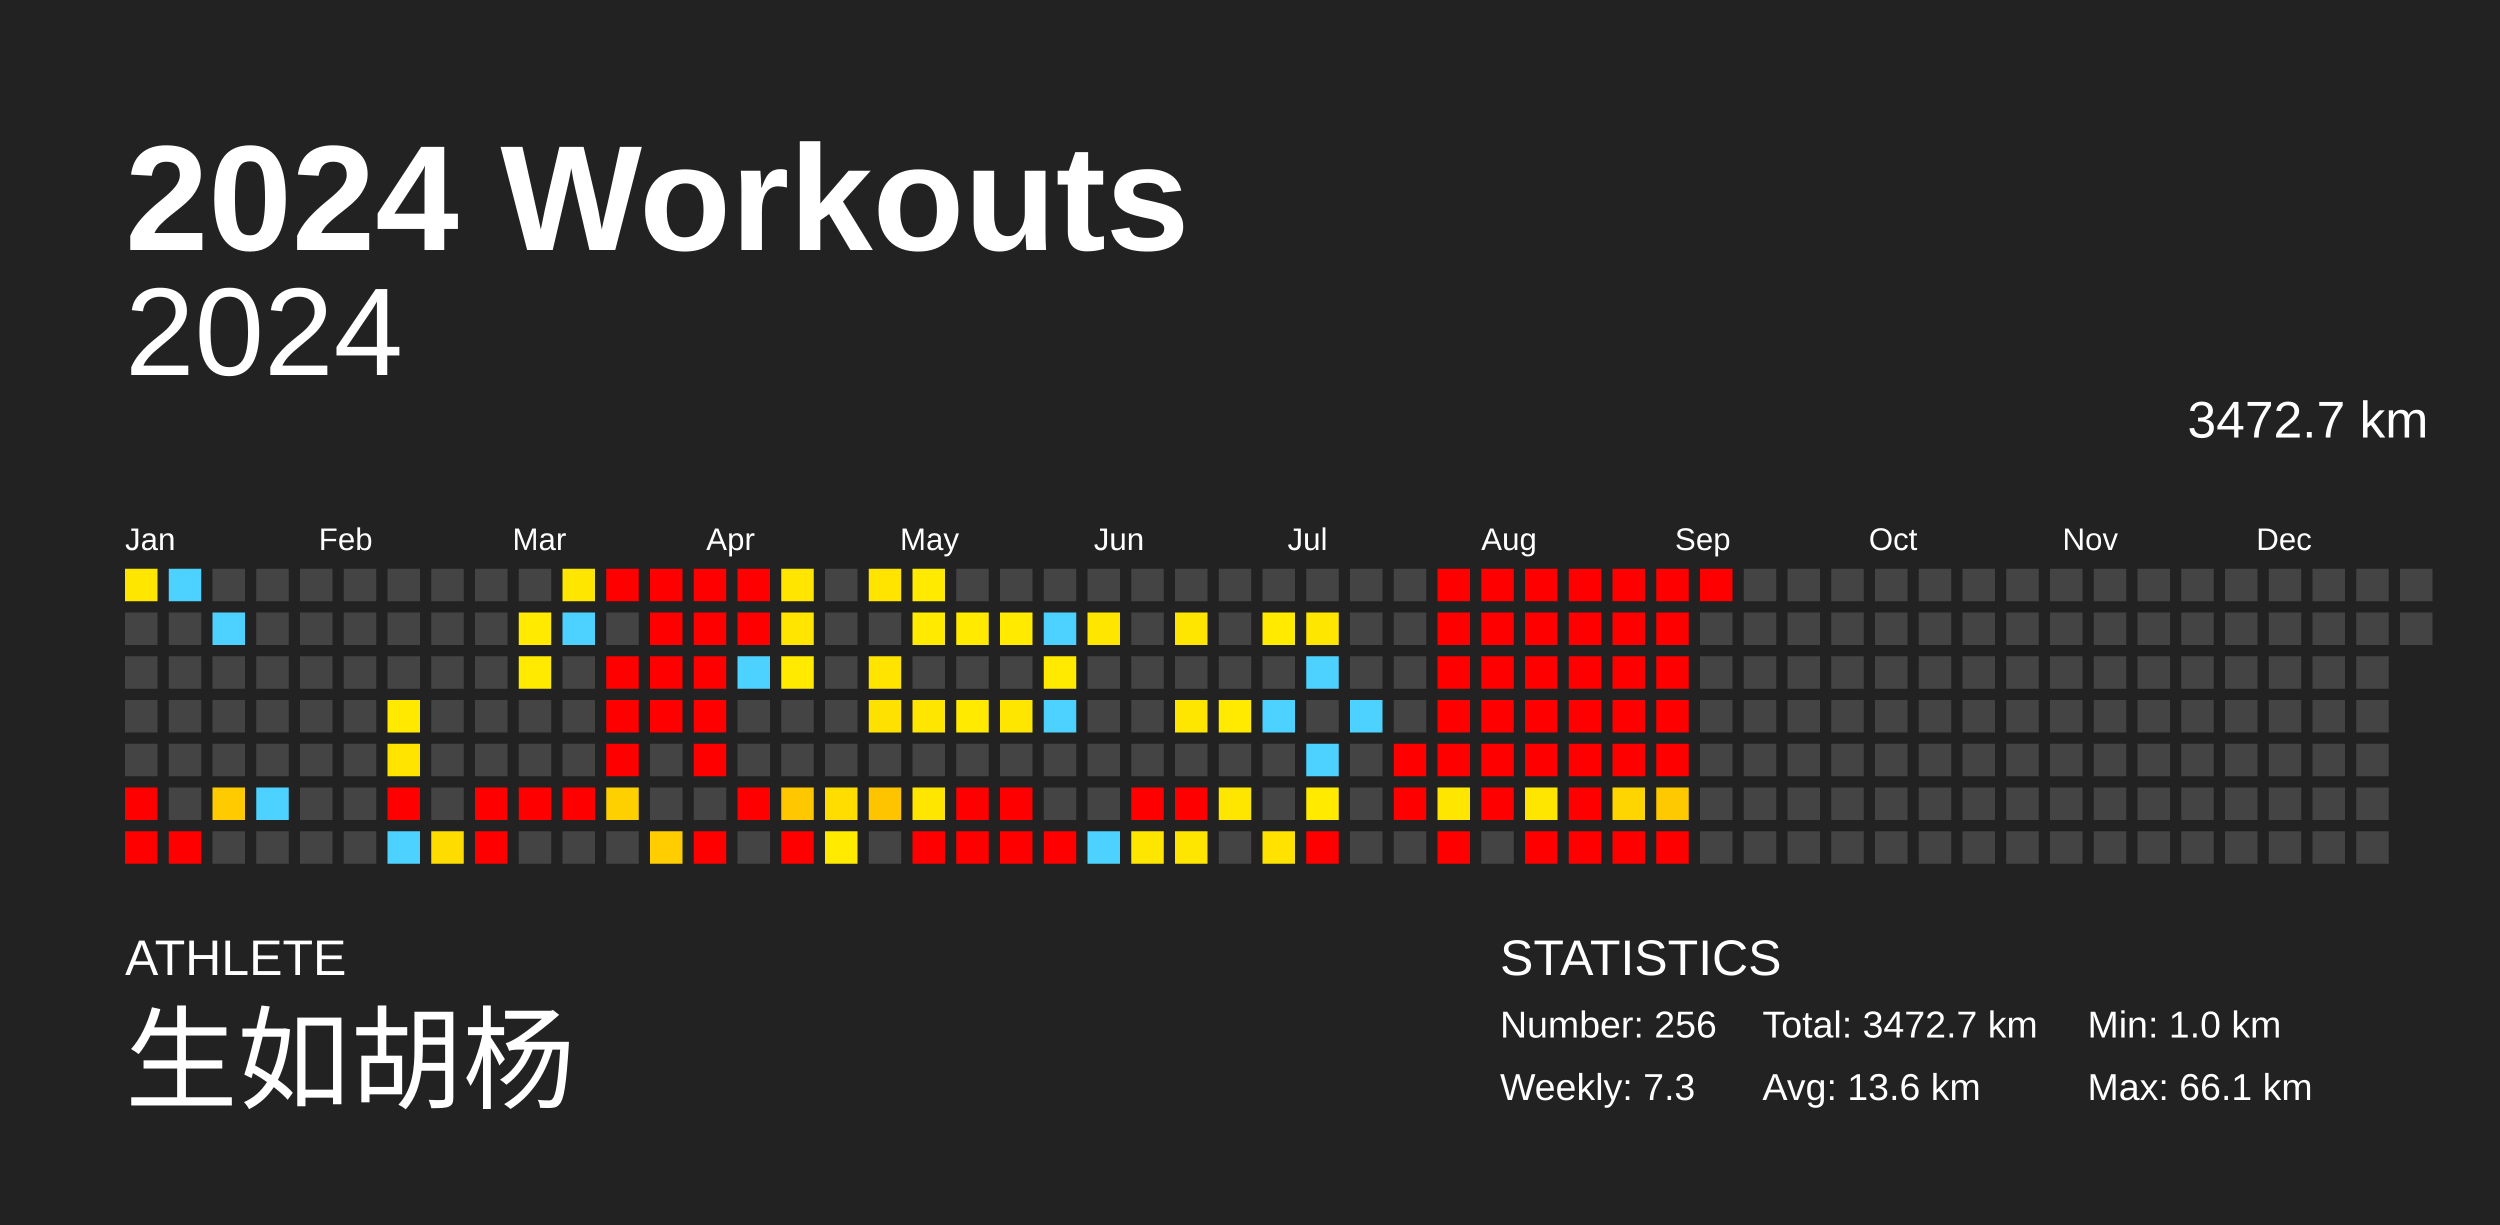
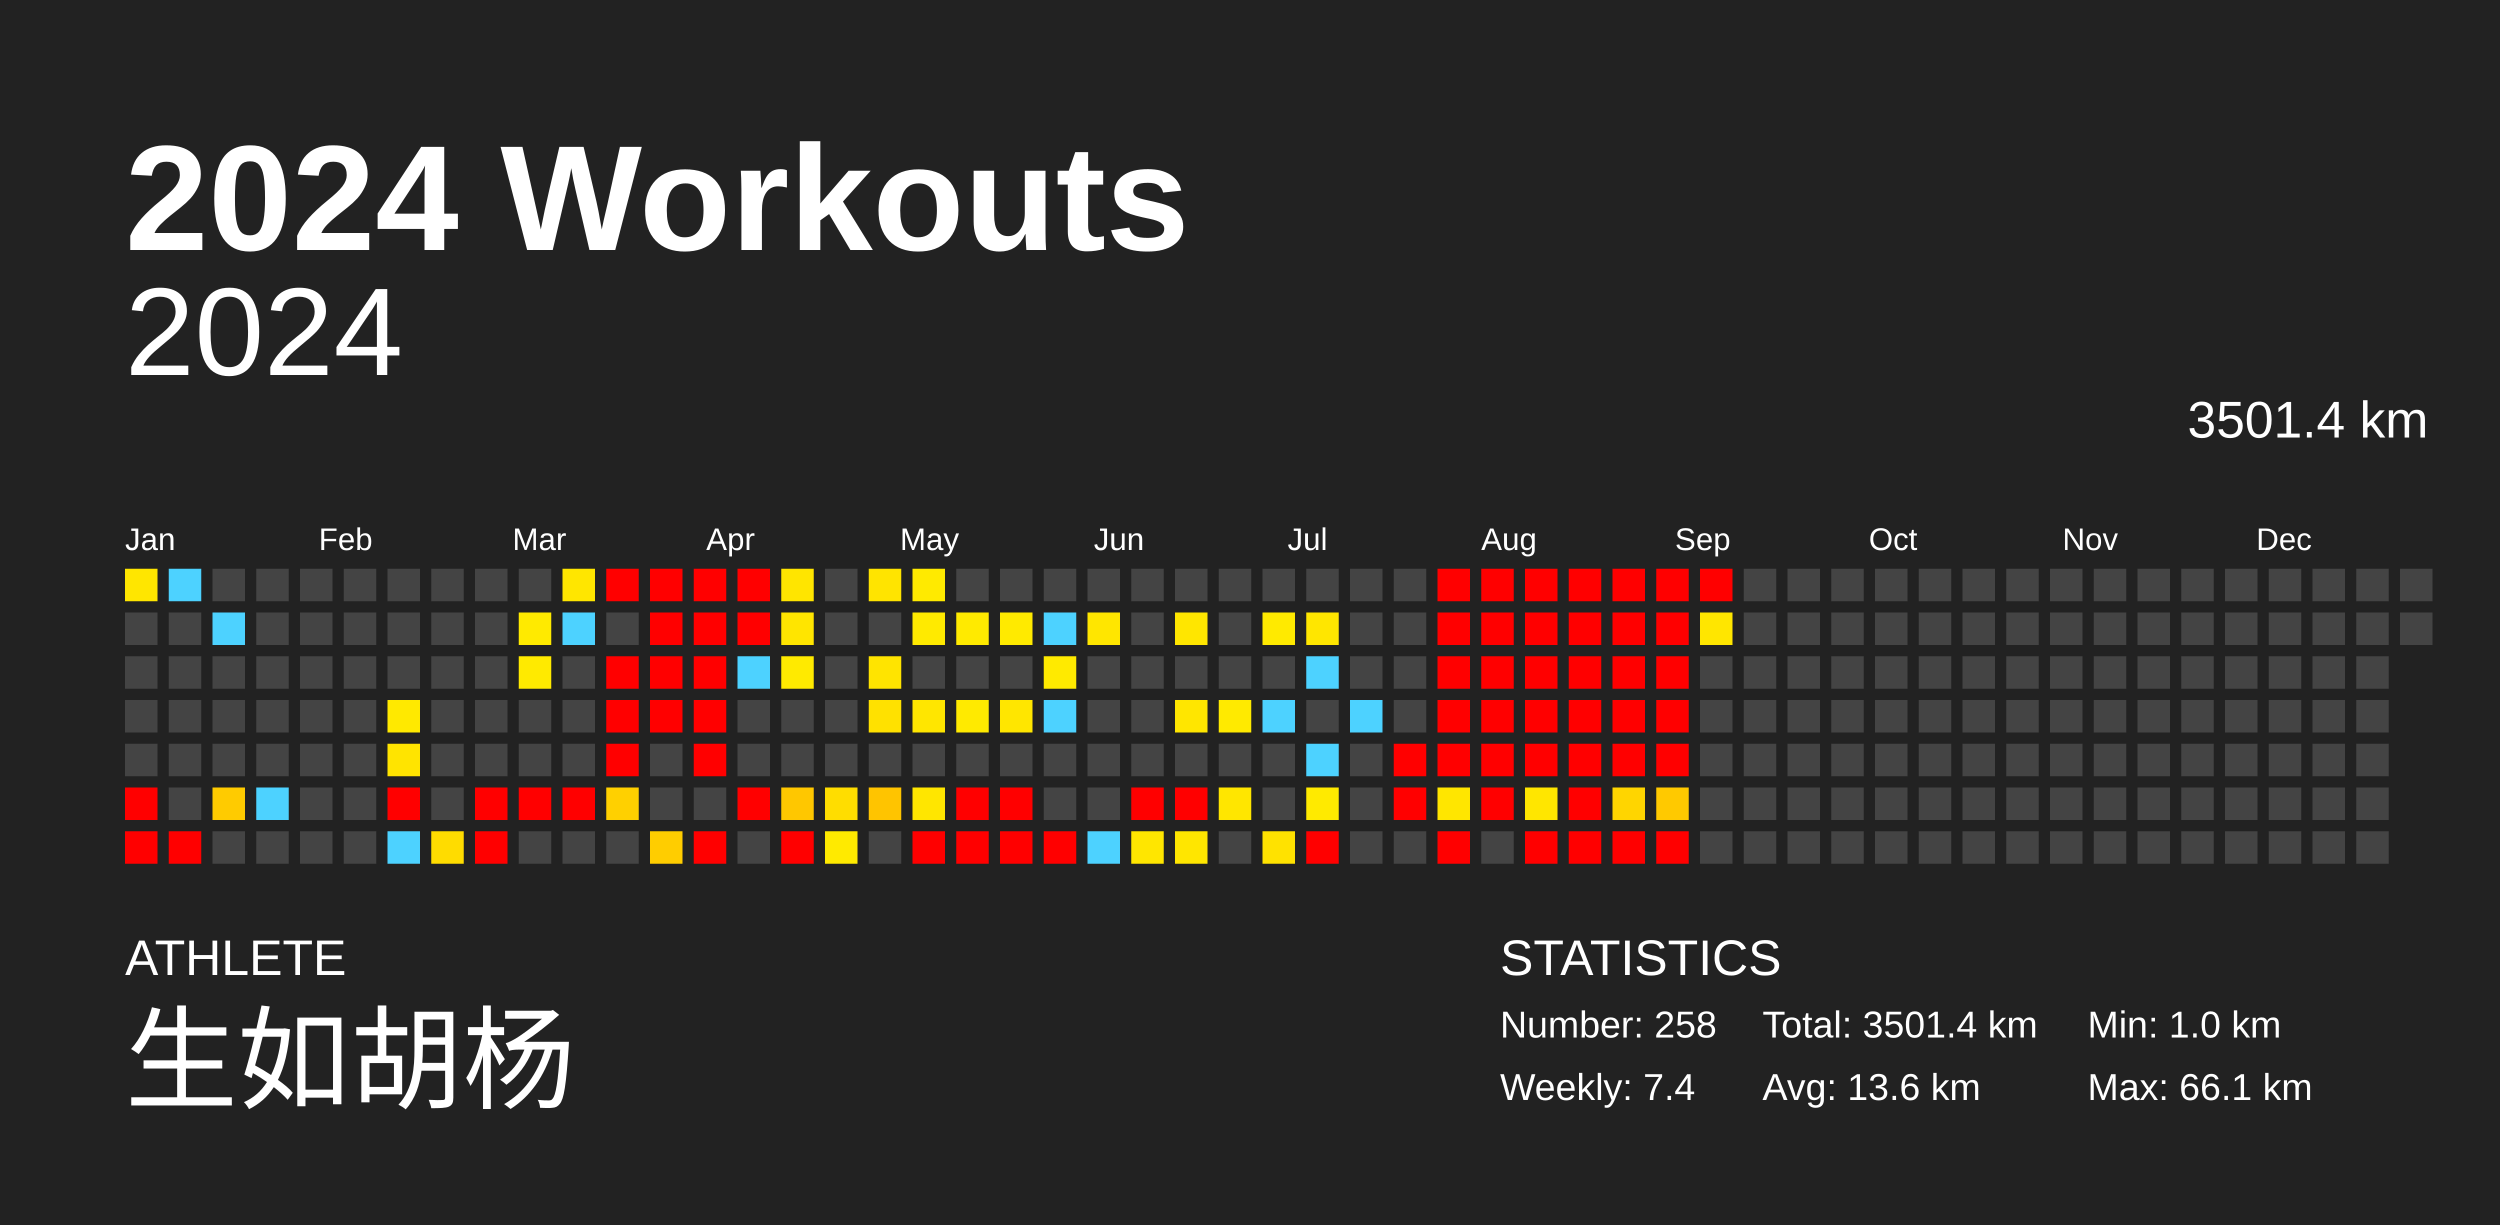
<svg xmlns="http://www.w3.org/2000/svg" baseProfile="full" height="98mm" version="1.1" viewBox="0,0,200,98" width="200mm">
  <defs />
  <rect fill="#222222" height="98" width="200" x="0" y="0" />
  <text fill="#FFFFFF" style="font-size:12px; font-family:Arial; font-weight:bold;" x="10" y="20">2024 Workouts</text>
  <text fill="#FFFFFF" style="font-size:4px; font-family:Arial" x="10" y="78">ATHLETE</text>
  <text fill="#FFFFFF" style="font-size:9px; font-family:Arial" x="10" y="88">生如胡杨</text>
  <text fill="#FFFFFF" style="font-size:4px; font-family:Arial" x="120" y="78">STATISTICS</text>
-   <text fill="#FFFFFF" style="font-size:3px; font-family:Arial" x="120" y="83">Number: 256</text>
-   <text fill="#FFFFFF" style="font-size:3px; font-family:Arial" x="120" y="88">Weekly: 7.3</text>
-   <text fill="#FFFFFF" style="font-size:3px; font-family:Arial" x="141" y="83">Total: 3472.7 km</text>
+   <text fill="#FFFFFF" style="font-size:3px; font-family:Arial" x="120" y="83">Number: 258</text>
+   <text fill="#FFFFFF" style="font-size:3px; font-family:Arial" x="120" y="88">Weekly: 7.4</text>
+   <text fill="#FFFFFF" style="font-size:3px; font-family:Arial" x="141" y="83">Total: 3501.4 km</text>
  <text fill="#FFFFFF" style="font-size:3px; font-family:Arial" x="141" y="88">Avg: 13.6 km</text>
  <text fill="#FFFFFF" style="font-size:3px; font-family:Arial" x="167" y="83">Min: 1.0 km</text>
  <text fill="#FFFFFF" style="font-size:3px; font-family:Arial" x="167" y="88">Max: 66.1 km</text>
  <text alignment-baseline="hanging" fill="#FFFFFF" style="font-size:10.0px; font-family:Arial;" x="10" y="30">2024</text>
-   <text alignment-baseline="hanging" fill="#FFFFFF" style="font-size:4.125px; font-family:Arial;" x="175" y="35">3472.7 km</text>
+   <text alignment-baseline="hanging" fill="#FFFFFF" style="font-size:4.125px; font-family:Arial;" x="175" y="35">3501.4 km</text>
  <text fill="#FFFFFF" style="font-size:2.5px; font-family:Arial" x="10.0" y="44">Jan</text>
  <text fill="#FFFFFF" style="font-size:2.5px; font-family:Arial" x="25.5" y="44">Feb</text>
  <text fill="#FFFFFF" style="font-size:2.5px; font-family:Arial" x="41.0" y="44">Mar</text>
  <text fill="#FFFFFF" style="font-size:2.5px; font-family:Arial" x="56.5" y="44">Apr</text>
  <text fill="#FFFFFF" style="font-size:2.5px; font-family:Arial" x="72.0" y="44">May</text>
  <text fill="#FFFFFF" style="font-size:2.5px; font-family:Arial" x="87.5" y="44">Jun</text>
  <text fill="#FFFFFF" style="font-size:2.5px; font-family:Arial" x="103.0" y="44">Jul</text>
  <text fill="#FFFFFF" style="font-size:2.5px; font-family:Arial" x="118.5" y="44">Aug</text>
  <text fill="#FFFFFF" style="font-size:2.5px; font-family:Arial" x="134.0" y="44">Sep</text>
  <text fill="#FFFFFF" style="font-size:2.5px; font-family:Arial" x="149.5" y="44">Oct</text>
  <text fill="#FFFFFF" style="font-size:2.5px; font-family:Arial" x="165.0" y="44">Nov</text>
  <text fill="#FFFFFF" style="font-size:2.5px; font-family:Arial" x="180.5" y="44">Dec</text>
  <rect fill="#ffe600" height="2.6" width="2.6" x="10.0" y="45.5" />
  <rect fill="#444444" height="2.6" width="2.6" x="10.0" y="49.0" />
  <rect fill="#444444" height="2.6" width="2.6" x="10.0" y="52.5" />
  <rect fill="#444444" height="2.6" width="2.6" x="10.0" y="56.0" />
  <rect fill="#444444" height="2.6" width="2.6" x="10.0" y="59.5" />
  <rect fill="red" height="2.6" width="2.6" x="10.0" y="63.0" />
  <rect fill="red" height="2.6" width="2.6" x="10.0" y="66.5" />
  <rect fill="#4dd2ff" height="2.6" width="2.6" x="13.5" y="45.5" />
  <rect fill="#444444" height="2.6" width="2.6" x="13.5" y="49.0" />
  <rect fill="#444444" height="2.6" width="2.6" x="13.5" y="52.5" />
  <rect fill="#444444" height="2.6" width="2.6" x="13.5" y="56.0" />
  <rect fill="#444444" height="2.6" width="2.6" x="13.5" y="59.5" />
  <rect fill="#444444" height="2.6" width="2.6" x="13.5" y="63.0" />
  <rect fill="red" height="2.6" width="2.6" x="13.5" y="66.5" />
  <rect fill="#444444" height="2.6" width="2.6" x="17.0" y="45.5" />
  <rect fill="#4dd2ff" height="2.6" width="2.6" x="17.0" y="49.0" />
  <rect fill="#444444" height="2.6" width="2.6" x="17.0" y="52.5" />
  <rect fill="#444444" height="2.6" width="2.6" x="17.0" y="56.0" />
  <rect fill="#444444" height="2.6" width="2.6" x="17.0" y="59.5" />
  <rect fill="#ffcb00" height="2.6" width="2.6" x="17.0" y="63.0" />
  <rect fill="#444444" height="2.6" width="2.6" x="17.0" y="66.5" />
  <rect fill="#444444" height="2.6" width="2.6" x="20.5" y="45.5" />
  <rect fill="#444444" height="2.6" width="2.6" x="20.5" y="49.0" />
  <rect fill="#444444" height="2.6" width="2.6" x="20.5" y="52.5" />
  <rect fill="#444444" height="2.6" width="2.6" x="20.5" y="56.0" />
  <rect fill="#444444" height="2.6" width="2.6" x="20.5" y="59.5" />
  <rect fill="#4dd2ff" height="2.6" width="2.6" x="20.5" y="63.0" />
  <rect fill="#444444" height="2.6" width="2.6" x="20.5" y="66.5" />
  <rect fill="#444444" height="2.6" width="2.6" x="24.0" y="45.5" />
  <rect fill="#444444" height="2.6" width="2.6" x="24.0" y="49.0" />
  <rect fill="#444444" height="2.6" width="2.6" x="24.0" y="52.5" />
  <rect fill="#444444" height="2.6" width="2.6" x="24.0" y="56.0" />
  <rect fill="#444444" height="2.6" width="2.6" x="24.0" y="59.5" />
  <rect fill="#444444" height="2.6" width="2.6" x="24.0" y="63.0" />
  <rect fill="#444444" height="2.6" width="2.6" x="24.0" y="66.5" />
  <rect fill="#444444" height="2.6" width="2.6" x="27.5" y="45.5" />
  <rect fill="#444444" height="2.6" width="2.6" x="27.5" y="49.0" />
  <rect fill="#444444" height="2.6" width="2.6" x="27.5" y="52.5" />
  <rect fill="#444444" height="2.6" width="2.6" x="27.5" y="56.0" />
  <rect fill="#444444" height="2.6" width="2.6" x="27.5" y="59.5" />
  <rect fill="#444444" height="2.6" width="2.6" x="27.5" y="63.0" />
  <rect fill="#444444" height="2.6" width="2.6" x="27.5" y="66.5" />
  <rect fill="#444444" height="2.6" width="2.6" x="31.0" y="45.5" />
  <rect fill="#444444" height="2.6" width="2.6" x="31.0" y="49.0" />
  <rect fill="#444444" height="2.6" width="2.6" x="31.0" y="52.5" />
  <rect fill="#ffe900" height="2.6" width="2.6" x="31.0" y="56.0" />
  <rect fill="#ffe400" height="2.6" width="2.6" x="31.0" y="59.5" />
  <rect fill="red" height="2.6" width="2.6" x="31.0" y="63.0" />
  <rect fill="#4dd2ff" height="2.6" width="2.6" x="31.0" y="66.5" />
  <rect fill="#444444" height="2.6" width="2.6" x="34.5" y="45.5" />
  <rect fill="#444444" height="2.6" width="2.6" x="34.5" y="49.0" />
  <rect fill="#444444" height="2.6" width="2.6" x="34.5" y="52.5" />
  <rect fill="#444444" height="2.6" width="2.6" x="34.5" y="56.0" />
  <rect fill="#444444" height="2.6" width="2.6" x="34.5" y="59.5" />
  <rect fill="#444444" height="2.6" width="2.6" x="34.5" y="63.0" />
  <rect fill="#ffdc00" height="2.6" width="2.6" x="34.5" y="66.5" />
  <rect fill="#444444" height="2.6" width="2.6" x="38.0" y="45.5" />
  <rect fill="#444444" height="2.6" width="2.6" x="38.0" y="49.0" />
  <rect fill="#444444" height="2.6" width="2.6" x="38.0" y="52.5" />
  <rect fill="#444444" height="2.6" width="2.6" x="38.0" y="56.0" />
  <rect fill="#444444" height="2.6" width="2.6" x="38.0" y="59.5" />
  <rect fill="red" height="2.6" width="2.6" x="38.0" y="63.0" />
  <rect fill="red" height="2.6" width="2.6" x="38.0" y="66.5" />
  <rect fill="#444444" height="2.6" width="2.6" x="41.5" y="45.5" />
  <rect fill="#ffea00" height="2.6" width="2.6" x="41.5" y="49.0" />
  <rect fill="#ffea00" height="2.6" width="2.6" x="41.5" y="52.5" />
  <rect fill="#444444" height="2.6" width="2.6" x="41.5" y="56.0" />
  <rect fill="#444444" height="2.6" width="2.6" x="41.5" y="59.5" />
  <rect fill="red" height="2.6" width="2.6" x="41.5" y="63.0" />
  <rect fill="#444444" height="2.6" width="2.6" x="41.5" y="66.5" />
  <rect fill="#ffe600" height="2.6" width="2.6" x="45.0" y="45.5" />
  <rect fill="#4dd2ff" height="2.6" width="2.6" x="45.0" y="49.0" />
  <rect fill="#444444" height="2.6" width="2.6" x="45.0" y="52.5" />
  <rect fill="#444444" height="2.6" width="2.6" x="45.0" y="56.0" />
  <rect fill="#444444" height="2.6" width="2.6" x="45.0" y="59.5" />
  <rect fill="red" height="2.6" width="2.6" x="45.0" y="63.0" />
  <rect fill="#444444" height="2.6" width="2.6" x="45.0" y="66.5" />
  <rect fill="red" height="2.6" width="2.6" x="48.5" y="45.5" />
  <rect fill="#444444" height="2.6" width="2.6" x="48.5" y="49.0" />
  <rect fill="red" height="2.6" width="2.6" x="48.5" y="52.5" />
  <rect fill="red" height="2.6" width="2.6" x="48.5" y="56.0" />
  <rect fill="red" height="2.6" width="2.6" x="48.5" y="59.5" />
  <rect fill="#ffd000" height="2.6" width="2.6" x="48.5" y="63.0" />
  <rect fill="#444444" height="2.6" width="2.6" x="48.5" y="66.5" />
  <rect fill="red" height="2.6" width="2.6" x="52.0" y="45.5" />
  <rect fill="red" height="2.6" width="2.6" x="52.0" y="49.0" />
  <rect fill="red" height="2.6" width="2.6" x="52.0" y="52.5" />
  <rect fill="red" height="2.6" width="2.6" x="52.0" y="56.0" />
  <rect fill="#444444" height="2.6" width="2.6" x="52.0" y="59.5" />
  <rect fill="#444444" height="2.6" width="2.6" x="52.0" y="63.0" />
  <rect fill="#ffcd00" height="2.6" width="2.6" x="52.0" y="66.5" />
  <rect fill="red" height="2.6" width="2.6" x="55.5" y="45.5" />
  <rect fill="red" height="2.6" width="2.6" x="55.5" y="49.0" />
  <rect fill="red" height="2.6" width="2.6" x="55.5" y="52.5" />
  <rect fill="red" height="2.6" width="2.6" x="55.5" y="56.0" />
  <rect fill="red" height="2.6" width="2.6" x="55.5" y="59.5" />
  <rect fill="#444444" height="2.6" width="2.6" x="55.5" y="63.0" />
  <rect fill="red" height="2.6" width="2.6" x="55.5" y="66.5" />
  <rect fill="red" height="2.6" width="2.6" x="59.0" y="45.5" />
  <rect fill="red" height="2.6" width="2.6" x="59.0" y="49.0" />
  <rect fill="#4dd2ff" height="2.6" width="2.6" x="59.0" y="52.5" />
  <rect fill="#444444" height="2.6" width="2.6" x="59.0" y="56.0" />
  <rect fill="#444444" height="2.6" width="2.6" x="59.0" y="59.5" />
  <rect fill="red" height="2.6" width="2.6" x="59.0" y="63.0" />
  <rect fill="#444444" height="2.6" width="2.6" x="59.0" y="66.5" />
  <rect fill="#ffe500" height="2.6" width="2.6" x="62.5" y="45.5" />
  <rect fill="#ffe500" height="2.6" width="2.6" x="62.5" y="49.0" />
  <rect fill="#ffea00" height="2.6" width="2.6" x="62.5" y="52.5" />
  <rect fill="#444444" height="2.6" width="2.6" x="62.5" y="56.0" />
  <rect fill="#444444" height="2.6" width="2.6" x="62.5" y="59.5" />
  <rect fill="#ffc700" height="2.6" width="2.6" x="62.5" y="63.0" />
  <rect fill="red" height="2.6" width="2.6" x="62.5" y="66.5" />
  <rect fill="#444444" height="2.6" width="2.6" x="66.0" y="45.5" />
  <rect fill="#444444" height="2.6" width="2.6" x="66.0" y="49.0" />
  <rect fill="#444444" height="2.6" width="2.6" x="66.0" y="52.5" />
  <rect fill="#444444" height="2.6" width="2.6" x="66.0" y="56.0" />
  <rect fill="#444444" height="2.6" width="2.6" x="66.0" y="59.5" />
  <rect fill="#ffdd00" height="2.6" width="2.6" x="66.0" y="63.0" />
  <rect fill="#ffea00" height="2.6" width="2.6" x="66.0" y="66.5" />
  <rect fill="#ffe400" height="2.6" width="2.6" x="69.5" y="45.5" />
  <rect fill="#444444" height="2.6" width="2.6" x="69.5" y="49.0" />
  <rect fill="#ffe400" height="2.6" width="2.6" x="69.5" y="52.5" />
  <rect fill="#ffe100" height="2.6" width="2.6" x="69.5" y="56.0" />
  <rect fill="#444444" height="2.6" width="2.6" x="69.5" y="59.5" />
  <rect fill="#ffc400" height="2.6" width="2.6" x="69.5" y="63.0" />
  <rect fill="#444444" height="2.6" width="2.6" x="69.5" y="66.5" />
  <rect fill="#ffea00" height="2.6" width="2.6" x="73.0" y="45.5" />
  <rect fill="#ffea00" height="2.6" width="2.6" x="73.0" y="49.0" />
  <rect fill="#444444" height="2.6" width="2.6" x="73.0" y="52.5" />
  <rect fill="#ffe600" height="2.6" width="2.6" x="73.0" y="56.0" />
  <rect fill="#444444" height="2.6" width="2.6" x="73.0" y="59.5" />
  <rect fill="#ffe600" height="2.6" width="2.6" x="73.0" y="63.0" />
  <rect fill="red" height="2.6" width="2.6" x="73.0" y="66.5" />
  <rect fill="#444444" height="2.6" width="2.6" x="76.5" y="45.5" />
  <rect fill="#ffea00" height="2.6" width="2.6" x="76.5" y="49.0" />
  <rect fill="#444444" height="2.6" width="2.6" x="76.5" y="52.5" />
  <rect fill="#ffea00" height="2.6" width="2.6" x="76.5" y="56.0" />
  <rect fill="#444444" height="2.6" width="2.6" x="76.5" y="59.5" />
  <rect fill="red" height="2.6" width="2.6" x="76.5" y="63.0" />
  <rect fill="red" height="2.6" width="2.6" x="76.5" y="66.5" />
  <rect fill="#444444" height="2.6" width="2.6" x="80.0" y="45.5" />
  <rect fill="#ffea00" height="2.6" width="2.6" x="80.0" y="49.0" />
  <rect fill="#444444" height="2.6" width="2.6" x="80.0" y="52.5" />
  <rect fill="#ffe600" height="2.6" width="2.6" x="80.0" y="56.0" />
  <rect fill="#444444" height="2.6" width="2.6" x="80.0" y="59.5" />
  <rect fill="red" height="2.6" width="2.6" x="80.0" y="63.0" />
  <rect fill="red" height="2.6" width="2.6" x="80.0" y="66.5" />
  <rect fill="#444444" height="2.6" width="2.6" x="83.5" y="45.5" />
  <rect fill="#4dd2ff" height="2.6" width="2.6" x="83.5" y="49.0" />
  <rect fill="#ffea00" height="2.6" width="2.6" x="83.5" y="52.5" />
  <rect fill="#4dd2ff" height="2.6" width="2.6" x="83.5" y="56.0" />
  <rect fill="#444444" height="2.6" width="2.6" x="83.5" y="59.5" />
  <rect fill="#444444" height="2.6" width="2.6" x="83.5" y="63.0" />
  <rect fill="red" height="2.6" width="2.6" x="83.5" y="66.5" />
  <rect fill="#444444" height="2.6" width="2.6" x="87.0" y="45.5" />
  <rect fill="#ffe600" height="2.6" width="2.6" x="87.0" y="49.0" />
  <rect fill="#444444" height="2.6" width="2.6" x="87.0" y="52.5" />
  <rect fill="#444444" height="2.6" width="2.6" x="87.0" y="56.0" />
  <rect fill="#444444" height="2.6" width="2.6" x="87.0" y="59.5" />
  <rect fill="#444444" height="2.6" width="2.6" x="87.0" y="63.0" />
  <rect fill="#4dd2ff" height="2.6" width="2.6" x="87.0" y="66.5" />
  <rect fill="#444444" height="2.6" width="2.6" x="90.5" y="45.5" />
  <rect fill="#444444" height="2.6" width="2.6" x="90.5" y="49.0" />
  <rect fill="#444444" height="2.6" width="2.6" x="90.5" y="52.5" />
  <rect fill="#444444" height="2.6" width="2.6" x="90.5" y="56.0" />
  <rect fill="#444444" height="2.6" width="2.6" x="90.5" y="59.5" />
  <rect fill="red" height="2.6" width="2.6" x="90.5" y="63.0" />
  <rect fill="#ffe600" height="2.6" width="2.6" x="90.5" y="66.5" />
  <rect fill="#444444" height="2.6" width="2.6" x="94.0" y="45.5" />
  <rect fill="#ffe600" height="2.6" width="2.6" x="94.0" y="49.0" />
  <rect fill="#444444" height="2.6" width="2.6" x="94.0" y="52.5" />
  <rect fill="#ffe600" height="2.6" width="2.6" x="94.0" y="56.0" />
  <rect fill="#444444" height="2.6" width="2.6" x="94.0" y="59.5" />
  <rect fill="red" height="2.6" width="2.6" x="94.0" y="63.0" />
  <rect fill="#ffe600" height="2.6" width="2.6" x="94.0" y="66.5" />
  <rect fill="#444444" height="2.6" width="2.6" x="97.5" y="45.5" />
  <rect fill="#444444" height="2.6" width="2.6" x="97.5" y="49.0" />
  <rect fill="#444444" height="2.6" width="2.6" x="97.5" y="52.5" />
  <rect fill="#ffea00" height="2.6" width="2.6" x="97.5" y="56.0" />
  <rect fill="#444444" height="2.6" width="2.6" x="97.5" y="59.5" />
  <rect fill="#ffe600" height="2.6" width="2.6" x="97.5" y="63.0" />
  <rect fill="#444444" height="2.6" width="2.6" x="97.5" y="66.5" />
  <rect fill="#444444" height="2.6" width="2.6" x="101.0" y="45.5" />
  <rect fill="#ffea00" height="2.6" width="2.6" x="101.0" y="49.0" />
  <rect fill="#444444" height="2.6" width="2.6" x="101.0" y="52.5" />
  <rect fill="#4dd2ff" height="2.6" width="2.6" x="101.0" y="56.0" />
  <rect fill="#444444" height="2.6" width="2.6" x="101.0" y="59.5" />
  <rect fill="#444444" height="2.6" width="2.6" x="101.0" y="63.0" />
  <rect fill="#ffe200" height="2.6" width="2.6" x="101.0" y="66.5" />
  <rect fill="#444444" height="2.6" width="2.6" x="104.5" y="45.5" />
  <rect fill="#ffe600" height="2.6" width="2.6" x="104.5" y="49.0" />
  <rect fill="#4dd2ff" height="2.6" width="2.6" x="104.5" y="52.5" />
  <rect fill="#444444" height="2.6" width="2.6" x="104.5" y="56.0" />
  <rect fill="#4dd2ff" height="2.6" width="2.6" x="104.5" y="59.5" />
  <rect fill="#ffea00" height="2.6" width="2.6" x="104.5" y="63.0" />
  <rect fill="red" height="2.6" width="2.6" x="104.5" y="66.5" />
  <rect fill="#444444" height="2.6" width="2.6" x="108.0" y="45.5" />
  <rect fill="#444444" height="2.6" width="2.6" x="108.0" y="49.0" />
  <rect fill="#444444" height="2.6" width="2.6" x="108.0" y="52.5" />
  <rect fill="#4dd2ff" height="2.6" width="2.6" x="108.0" y="56.0" />
  <rect fill="#444444" height="2.6" width="2.6" x="108.0" y="59.5" />
  <rect fill="#444444" height="2.6" width="2.6" x="108.0" y="63.0" />
  <rect fill="#444444" height="2.6" width="2.6" x="108.0" y="66.5" />
  <rect fill="#444444" height="2.6" width="2.6" x="111.5" y="45.5" />
  <rect fill="#444444" height="2.6" width="2.6" x="111.5" y="49.0" />
  <rect fill="#444444" height="2.6" width="2.6" x="111.5" y="52.5" />
  <rect fill="#444444" height="2.6" width="2.6" x="111.5" y="56.0" />
  <rect fill="red" height="2.6" width="2.6" x="111.5" y="59.5" />
  <rect fill="red" height="2.6" width="2.6" x="111.5" y="63.0" />
  <rect fill="#444444" height="2.6" width="2.6" x="111.5" y="66.5" />
  <rect fill="red" height="2.6" width="2.6" x="115.0" y="45.5" />
  <rect fill="red" height="2.6" width="2.6" x="115.0" y="49.0" />
  <rect fill="red" height="2.6" width="2.6" x="115.0" y="52.5" />
  <rect fill="red" height="2.6" width="2.6" x="115.0" y="56.0" />
  <rect fill="red" height="2.6" width="2.6" x="115.0" y="59.5" />
  <rect fill="#ffe600" height="2.6" width="2.6" x="115.0" y="63.0" />
  <rect fill="red" height="2.6" width="2.6" x="115.0" y="66.5" />
  <rect fill="red" height="2.6" width="2.6" x="118.5" y="45.5" />
  <rect fill="red" height="2.6" width="2.6" x="118.5" y="49.0" />
  <rect fill="red" height="2.6" width="2.6" x="118.5" y="52.5" />
  <rect fill="red" height="2.6" width="2.6" x="118.5" y="56.0" />
  <rect fill="red" height="2.6" width="2.6" x="118.5" y="59.5" />
  <rect fill="red" height="2.6" width="2.6" x="118.5" y="63.0" />
  <rect fill="#444444" height="2.6" width="2.6" x="118.5" y="66.5" />
  <rect fill="red" height="2.6" width="2.6" x="122.0" y="45.5" />
  <rect fill="red" height="2.6" width="2.6" x="122.0" y="49.0" />
  <rect fill="red" height="2.6" width="2.6" x="122.0" y="52.5" />
  <rect fill="red" height="2.6" width="2.6" x="122.0" y="56.0" />
  <rect fill="red" height="2.6" width="2.6" x="122.0" y="59.5" />
  <rect fill="#ffe600" height="2.6" width="2.6" x="122.0" y="63.0" />
  <rect fill="red" height="2.6" width="2.6" x="122.0" y="66.5" />
  <rect fill="red" height="2.6" width="2.6" x="125.5" y="45.5" />
  <rect fill="red" height="2.6" width="2.6" x="125.5" y="49.0" />
  <rect fill="red" height="2.6" width="2.6" x="125.5" y="52.5" />
  <rect fill="red" height="2.6" width="2.6" x="125.5" y="56.0" />
  <rect fill="red" height="2.6" width="2.6" x="125.5" y="59.5" />
  <rect fill="red" height="2.6" width="2.6" x="125.5" y="63.0" />
  <rect fill="red" height="2.6" width="2.6" x="125.5" y="66.5" />
  <rect fill="red" height="2.6" width="2.6" x="129.0" y="45.5" />
  <rect fill="red" height="2.6" width="2.6" x="129.0" y="49.0" />
  <rect fill="red" height="2.6" width="2.6" x="129.0" y="52.5" />
  <rect fill="red" height="2.6" width="2.6" x="129.0" y="56.0" />
  <rect fill="red" height="2.6" width="2.6" x="129.0" y="59.5" />
  <rect fill="#ffd500" height="2.6" width="2.6" x="129.0" y="63.0" />
  <rect fill="red" height="2.6" width="2.6" x="129.0" y="66.5" />
  <rect fill="red" height="2.6" width="2.6" x="132.5" y="45.5" />
  <rect fill="red" height="2.6" width="2.6" x="132.5" y="49.0" />
  <rect fill="red" height="2.6" width="2.6" x="132.5" y="52.5" />
  <rect fill="red" height="2.6" width="2.6" x="132.5" y="56.0" />
  <rect fill="red" height="2.6" width="2.6" x="132.5" y="59.5" />
  <rect fill="#ffc900" height="2.6" width="2.6" x="132.5" y="63.0" />
  <rect fill="red" height="2.6" width="2.6" x="132.5" y="66.5" />
  <rect fill="red" height="2.6" width="2.6" x="136.0" y="45.5" />
-   <rect fill="#444444" height="2.6" width="2.6" x="136.0" y="49.0" />
+   <rect fill="#ffe600" height="2.6" width="2.6" x="136.0" y="49.0" />
  <rect fill="#444444" height="2.6" width="2.6" x="136.0" y="52.5" />
  <rect fill="#444444" height="2.6" width="2.6" x="136.0" y="56.0" />
  <rect fill="#444444" height="2.6" width="2.6" x="136.0" y="59.5" />
  <rect fill="#444444" height="2.6" width="2.6" x="136.0" y="63.0" />
  <rect fill="#444444" height="2.6" width="2.6" x="136.0" y="66.5" />
  <rect fill="#444444" height="2.6" width="2.6" x="139.5" y="45.5" />
  <rect fill="#444444" height="2.6" width="2.6" x="139.5" y="49.0" />
  <rect fill="#444444" height="2.6" width="2.6" x="139.5" y="52.5" />
  <rect fill="#444444" height="2.6" width="2.6" x="139.5" y="56.0" />
  <rect fill="#444444" height="2.6" width="2.6" x="139.5" y="59.5" />
  <rect fill="#444444" height="2.6" width="2.6" x="139.5" y="63.0" />
  <rect fill="#444444" height="2.6" width="2.6" x="139.5" y="66.5" />
  <rect fill="#444444" height="2.6" width="2.6" x="143.0" y="45.5" />
  <rect fill="#444444" height="2.6" width="2.6" x="143.0" y="49.0" />
  <rect fill="#444444" height="2.6" width="2.6" x="143.0" y="52.5" />
  <rect fill="#444444" height="2.6" width="2.6" x="143.0" y="56.0" />
  <rect fill="#444444" height="2.6" width="2.6" x="143.0" y="59.5" />
  <rect fill="#444444" height="2.6" width="2.6" x="143.0" y="63.0" />
  <rect fill="#444444" height="2.6" width="2.6" x="143.0" y="66.5" />
  <rect fill="#444444" height="2.6" width="2.6" x="146.5" y="45.5" />
  <rect fill="#444444" height="2.6" width="2.6" x="146.5" y="49.0" />
  <rect fill="#444444" height="2.6" width="2.6" x="146.5" y="52.5" />
  <rect fill="#444444" height="2.6" width="2.6" x="146.5" y="56.0" />
  <rect fill="#444444" height="2.6" width="2.6" x="146.5" y="59.5" />
  <rect fill="#444444" height="2.6" width="2.6" x="146.5" y="63.0" />
  <rect fill="#444444" height="2.6" width="2.6" x="146.5" y="66.5" />
  <rect fill="#444444" height="2.6" width="2.6" x="150.0" y="45.5" />
  <rect fill="#444444" height="2.6" width="2.6" x="150.0" y="49.0" />
  <rect fill="#444444" height="2.6" width="2.6" x="150.0" y="52.5" />
  <rect fill="#444444" height="2.6" width="2.6" x="150.0" y="56.0" />
  <rect fill="#444444" height="2.6" width="2.6" x="150.0" y="59.5" />
  <rect fill="#444444" height="2.6" width="2.6" x="150.0" y="63.0" />
  <rect fill="#444444" height="2.6" width="2.6" x="150.0" y="66.5" />
  <rect fill="#444444" height="2.6" width="2.6" x="153.5" y="45.5" />
  <rect fill="#444444" height="2.6" width="2.6" x="153.5" y="49.0" />
  <rect fill="#444444" height="2.6" width="2.6" x="153.5" y="52.5" />
  <rect fill="#444444" height="2.6" width="2.6" x="153.5" y="56.0" />
  <rect fill="#444444" height="2.6" width="2.6" x="153.5" y="59.5" />
  <rect fill="#444444" height="2.6" width="2.6" x="153.5" y="63.0" />
  <rect fill="#444444" height="2.6" width="2.6" x="153.5" y="66.5" />
  <rect fill="#444444" height="2.6" width="2.6" x="157.0" y="45.5" />
  <rect fill="#444444" height="2.6" width="2.6" x="157.0" y="49.0" />
  <rect fill="#444444" height="2.6" width="2.6" x="157.0" y="52.5" />
  <rect fill="#444444" height="2.6" width="2.6" x="157.0" y="56.0" />
  <rect fill="#444444" height="2.6" width="2.6" x="157.0" y="59.5" />
  <rect fill="#444444" height="2.6" width="2.6" x="157.0" y="63.0" />
  <rect fill="#444444" height="2.6" width="2.6" x="157.0" y="66.5" />
  <rect fill="#444444" height="2.6" width="2.6" x="160.5" y="45.5" />
  <rect fill="#444444" height="2.6" width="2.6" x="160.5" y="49.0" />
  <rect fill="#444444" height="2.6" width="2.6" x="160.5" y="52.5" />
  <rect fill="#444444" height="2.6" width="2.6" x="160.5" y="56.0" />
  <rect fill="#444444" height="2.6" width="2.6" x="160.5" y="59.5" />
  <rect fill="#444444" height="2.6" width="2.6" x="160.5" y="63.0" />
  <rect fill="#444444" height="2.6" width="2.6" x="160.5" y="66.5" />
  <rect fill="#444444" height="2.6" width="2.6" x="164.0" y="45.5" />
  <rect fill="#444444" height="2.6" width="2.6" x="164.0" y="49.0" />
  <rect fill="#444444" height="2.6" width="2.6" x="164.0" y="52.5" />
  <rect fill="#444444" height="2.6" width="2.6" x="164.0" y="56.0" />
  <rect fill="#444444" height="2.6" width="2.6" x="164.0" y="59.5" />
  <rect fill="#444444" height="2.6" width="2.6" x="164.0" y="63.0" />
  <rect fill="#444444" height="2.6" width="2.6" x="164.0" y="66.5" />
  <rect fill="#444444" height="2.6" width="2.6" x="167.5" y="45.5" />
  <rect fill="#444444" height="2.6" width="2.6" x="167.5" y="49.0" />
  <rect fill="#444444" height="2.6" width="2.6" x="167.5" y="52.5" />
  <rect fill="#444444" height="2.6" width="2.6" x="167.5" y="56.0" />
  <rect fill="#444444" height="2.6" width="2.6" x="167.5" y="59.5" />
  <rect fill="#444444" height="2.6" width="2.6" x="167.5" y="63.0" />
  <rect fill="#444444" height="2.6" width="2.6" x="167.5" y="66.5" />
  <rect fill="#444444" height="2.6" width="2.6" x="171.0" y="45.5" />
  <rect fill="#444444" height="2.6" width="2.6" x="171.0" y="49.0" />
  <rect fill="#444444" height="2.6" width="2.6" x="171.0" y="52.5" />
  <rect fill="#444444" height="2.6" width="2.6" x="171.0" y="56.0" />
  <rect fill="#444444" height="2.6" width="2.6" x="171.0" y="59.5" />
  <rect fill="#444444" height="2.6" width="2.6" x="171.0" y="63.0" />
  <rect fill="#444444" height="2.6" width="2.6" x="171.0" y="66.5" />
  <rect fill="#444444" height="2.6" width="2.6" x="174.5" y="45.5" />
  <rect fill="#444444" height="2.6" width="2.6" x="174.5" y="49.0" />
  <rect fill="#444444" height="2.6" width="2.6" x="174.5" y="52.5" />
  <rect fill="#444444" height="2.6" width="2.6" x="174.5" y="56.0" />
  <rect fill="#444444" height="2.6" width="2.6" x="174.5" y="59.5" />
  <rect fill="#444444" height="2.6" width="2.6" x="174.5" y="63.0" />
  <rect fill="#444444" height="2.6" width="2.6" x="174.5" y="66.5" />
  <rect fill="#444444" height="2.6" width="2.6" x="178.0" y="45.5" />
  <rect fill="#444444" height="2.6" width="2.6" x="178.0" y="49.0" />
  <rect fill="#444444" height="2.6" width="2.6" x="178.0" y="52.5" />
  <rect fill="#444444" height="2.6" width="2.6" x="178.0" y="56.0" />
  <rect fill="#444444" height="2.6" width="2.6" x="178.0" y="59.5" />
  <rect fill="#444444" height="2.6" width="2.6" x="178.0" y="63.0" />
  <rect fill="#444444" height="2.6" width="2.6" x="178.0" y="66.5" />
  <rect fill="#444444" height="2.6" width="2.6" x="181.5" y="45.5" />
  <rect fill="#444444" height="2.6" width="2.6" x="181.5" y="49.0" />
  <rect fill="#444444" height="2.6" width="2.6" x="181.5" y="52.5" />
  <rect fill="#444444" height="2.6" width="2.6" x="181.5" y="56.0" />
  <rect fill="#444444" height="2.6" width="2.6" x="181.5" y="59.5" />
  <rect fill="#444444" height="2.6" width="2.6" x="181.5" y="63.0" />
  <rect fill="#444444" height="2.6" width="2.6" x="181.5" y="66.5" />
  <rect fill="#444444" height="2.6" width="2.6" x="185.0" y="45.5" />
  <rect fill="#444444" height="2.6" width="2.6" x="185.0" y="49.0" />
  <rect fill="#444444" height="2.6" width="2.6" x="185.0" y="52.5" />
  <rect fill="#444444" height="2.6" width="2.6" x="185.0" y="56.0" />
  <rect fill="#444444" height="2.6" width="2.6" x="185.0" y="59.5" />
  <rect fill="#444444" height="2.6" width="2.6" x="185.0" y="63.0" />
  <rect fill="#444444" height="2.6" width="2.6" x="185.0" y="66.5" />
  <rect fill="#444444" height="2.6" width="2.6" x="188.5" y="45.5" />
  <rect fill="#444444" height="2.6" width="2.6" x="188.5" y="49.0" />
  <rect fill="#444444" height="2.6" width="2.6" x="188.5" y="52.5" />
  <rect fill="#444444" height="2.6" width="2.6" x="188.5" y="56.0" />
  <rect fill="#444444" height="2.6" width="2.6" x="188.5" y="59.5" />
  <rect fill="#444444" height="2.6" width="2.6" x="188.5" y="63.0" />
  <rect fill="#444444" height="2.6" width="2.6" x="188.5" y="66.5" />
  <rect fill="#444444" height="2.6" width="2.6" x="192.0" y="45.5" />
  <rect fill="#444444" height="2.6" width="2.6" x="192.0" y="49.0" />
</svg>
